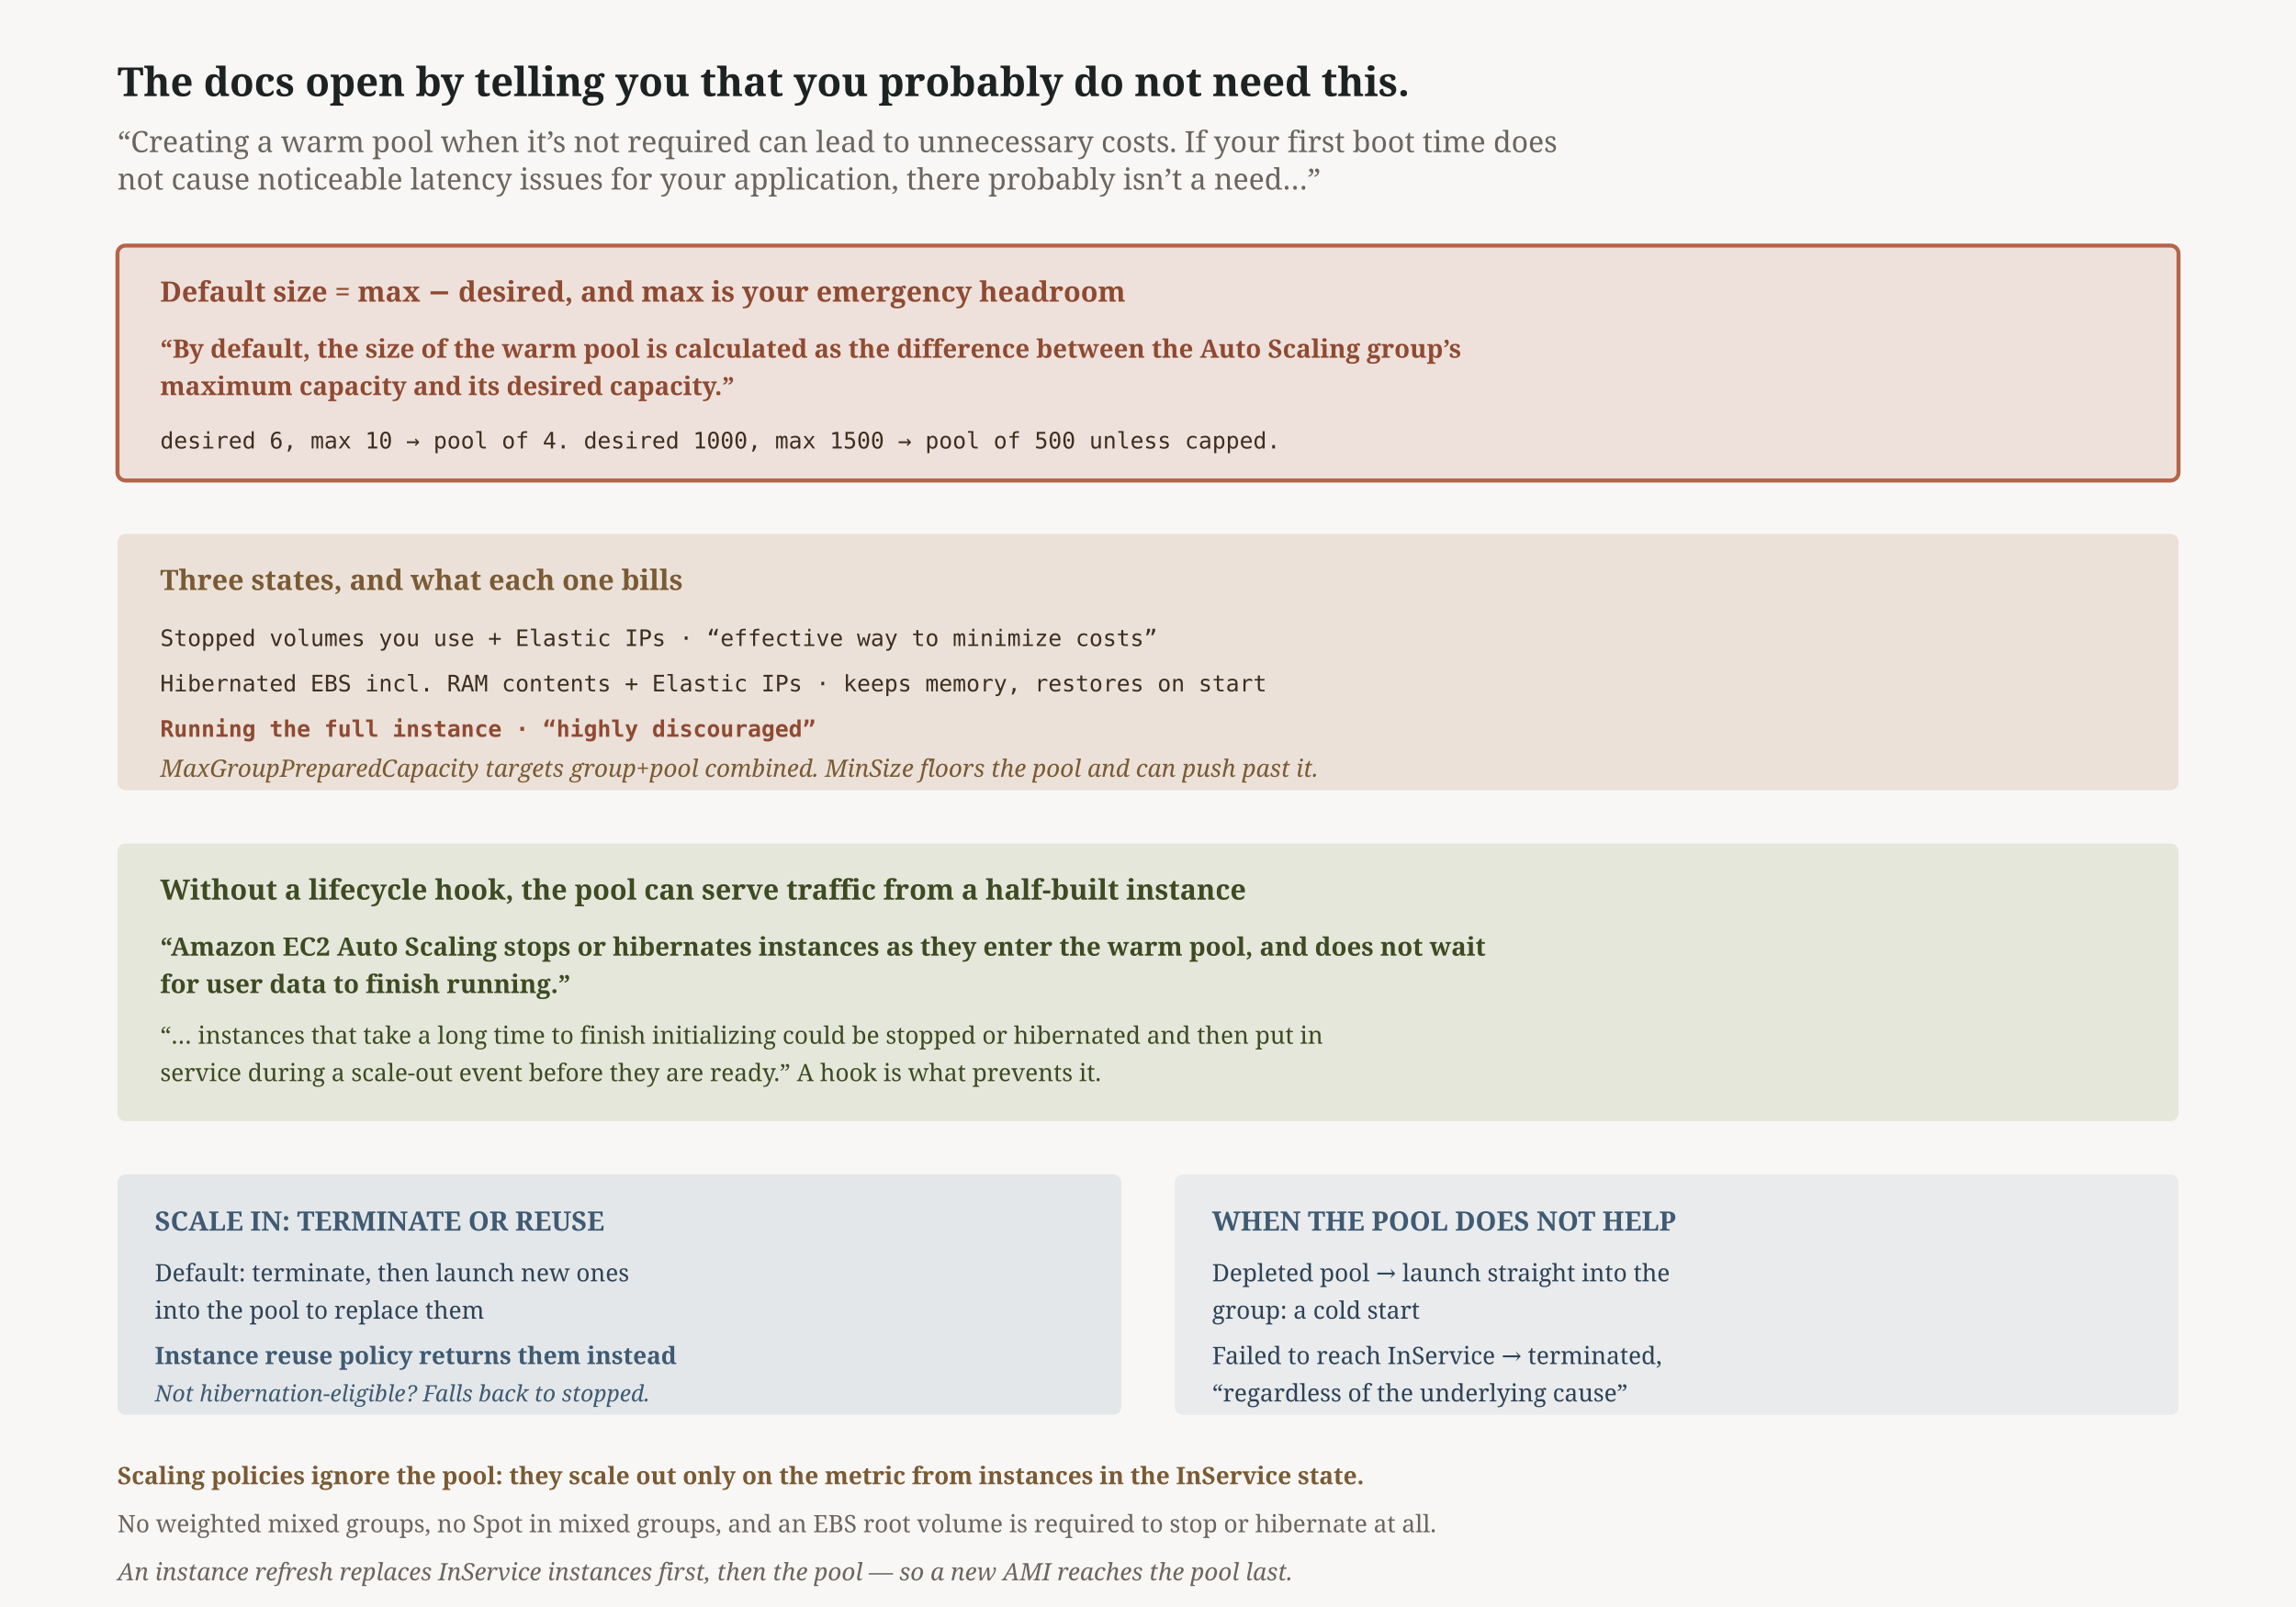
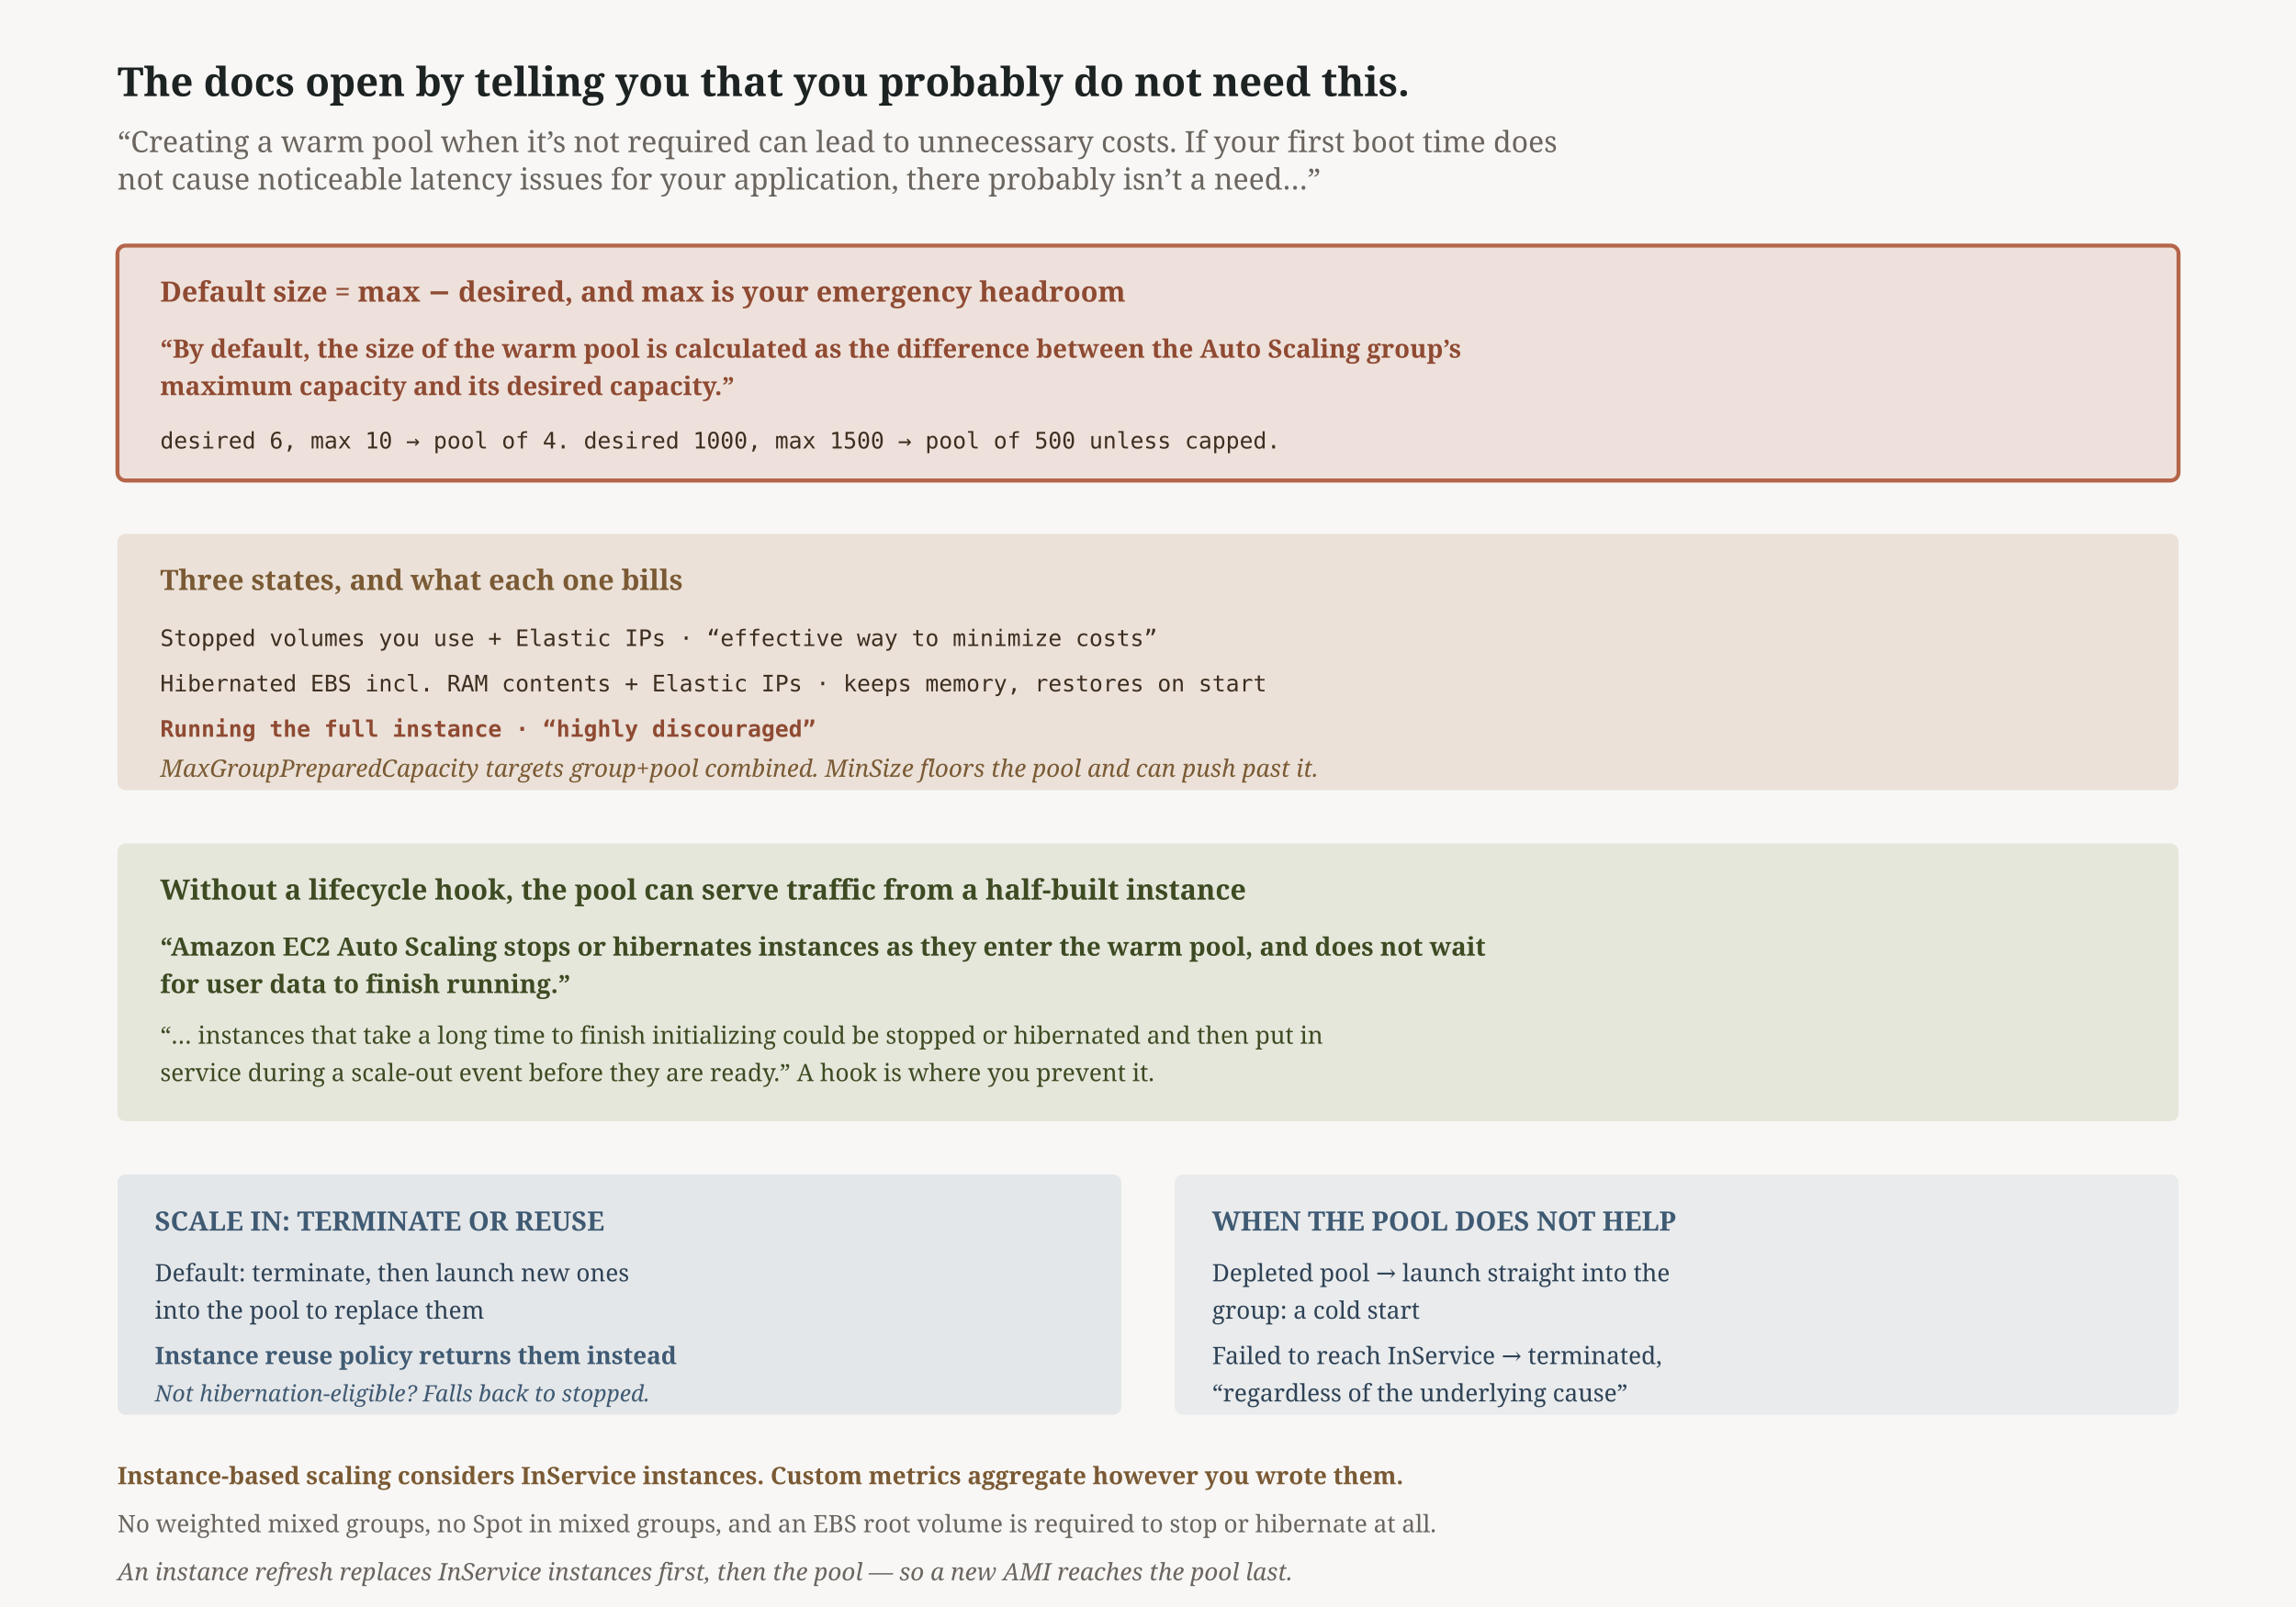
- <svg xmlns="http://www.w3.org/2000/svg" viewBox="0 0 860 602" style="width:100%;max-width:860px;" role="img" aria-label="Diagram: Amazon EC2 Auto Scaling warm pools. A warm pool is a pool of pre-initialized EC2 instances that sits alongside an Auto Scaling group, and as instances leave the warm pool they count toward the desired capacity of the group, which is known as a warm start. The documentation opens with a warning rather than a recommendation: creating a warm pool when it is not required can lead to unnecessary costs, and if your first boot time does not cause noticeable latency issues for your application there probably is not a need for you to use a warm pool. Sizing is the first surprise. By default the size of the warm pool is calculated as the difference between the Auto Scaling group's maximum capacity and its desired capacity, so with a desired capacity of 6 and a maximum capacity of 10 the warm pool will be 4 when first set up. Maximum capacity is usually headroom reserved for emergency spikes, so the default pool is sized from capacity you never intended to run. The MaxGroupPreparedCapacity option specifies the maximum number of instances allowed to be in the warm pool or in any state except Terminated for the Auto Scaling group, so it targets the combined capacity of the group and its pool rather than the pool alone, and the pool size becomes that value minus desired capacity. It is a target rather than a hard ceiling because if the desired capacity of the Auto Scaling group is higher than the MaxGroupPreparedCapacity the capacity of the warm pool is 0 unless you specify a value for MinSize, so the floor can carry combined capacity above it; only when MaxGroupPreparedCapacity and MinSize are set to the same value does the warm pool have an absolute size. The documentation's own example is a group of 1,000 instances with a maximum of 1,500 and a warm pool of 100 rather than 500 reserved for future use. There is no minimum size set by default and MinSize defaults to 0, statically setting the minimum number of instances to maintain. Three pool states are available: Stopped, Running or Hibernated. Keeping instances Stopped is an effective way to minimize costs, where you pay only for the volumes that you use and the Elastic IP addresses attached to the instances. Hibernated stops instances without deleting their memory contents, saving RAM to the EBS root volume, and while instances are in hibernation you pay only for the EBS volumes including storage for the RAM contents and the Elastic IP addresses. Keeping instances in a Running state inside the warm pool is also possible but is highly discouraged to avoid incurring unnecessary charges. The critical interaction is with lifecycle hooks. Auto Scaling stops or hibernates instances as they enter the warm pool and does not wait for user data to finish running, so the stop or hibernate action can interrupt long-running user data. In a warm pool configuration lifecycle hooks delay instances from being stopped or hibernated and from being put in service during a scale-out event until they have finished initializing, and if you add a warm pool without a lifecycle hook, instances that take a long time to finish initializing could be stopped or hibernated and then put in service during a scale-out event before they are ready. A feature bought to make instances ready sooner can therefore serve traffic from instances that are less ready. Scale-in behaviour is configurable: by default Auto Scaling terminates instances when the group scales in and then launches new instances into the warm pool to replace them, while an instance reuse policy returns instances to the warm pool instead; if instances do not meet the hibernation requirements they fall back to being stopped instead of hibernated. Other behaviours worth knowing: while instances are in the warm pool, scaling policies only scale out if the metric value from instances in the InService state exceeds the policy's alarm high threshold; if the warm pool is depleted during a scale-out event instances launch directly into the group, a cold start; an instance that fails to reach InService is considered a failed launch and terminated regardless of the underlying cause; an instance refresh replaces InService instances first and then warm pool instances; warm pools are not supported with weighted mixed instance groups; and an instance can only be stopped or hibernated if it has an EBS volume as its root device.">
+ <svg xmlns="http://www.w3.org/2000/svg" viewBox="0 0 860 602" style="width:100%;max-width:860px;" role="img" aria-label="Diagram: Amazon EC2 Auto Scaling warm pools. A warm pool is a pool of pre-initialized EC2 instances that sits alongside an Auto Scaling group, and as instances leave the warm pool they count toward the desired capacity of the group, which is known as a warm start. The documentation opens with a warning rather than a recommendation: creating a warm pool when it is not required can lead to unnecessary costs, and if your first boot time does not cause noticeable latency issues for your application there probably is not a need for you to use a warm pool. Sizing is the first surprise. By default the size of the warm pool is calculated as the difference between the Auto Scaling group's maximum capacity and its desired capacity, so with a desired capacity of 6 and a maximum capacity of 10 the warm pool will be 4 when first set up. Maximum capacity is usually headroom reserved for emergency spikes, so the default pool is sized from capacity you never intended to run. The MaxGroupPreparedCapacity option specifies the maximum number of instances allowed to be in the warm pool or in any state except Terminated for the Auto Scaling group, so it targets the combined capacity of the group and its pool rather than the pool alone, and the pool size becomes that value minus desired capacity. It is a target rather than a hard ceiling because if the desired capacity of the Auto Scaling group is higher than the MaxGroupPreparedCapacity the capacity of the warm pool is 0 unless you specify a value for MinSize, so the floor can carry combined capacity above it; only when MaxGroupPreparedCapacity and MinSize are set to the same value does the warm pool have an absolute size. The documentation's own example is a group of 1,000 instances with a maximum of 1,500 and a warm pool of 100 rather than 500 reserved for future use. There is no minimum size set by default and MinSize defaults to 0, statically setting the minimum number of instances to maintain. Three pool states are available: Stopped, Running or Hibernated. Keeping instances Stopped is an effective way to minimize costs, where you pay only for the volumes that you use and the Elastic IP addresses attached to the instances. Hibernated stops instances without deleting their memory contents, saving RAM to the EBS root volume, and while instances are in hibernation you pay only for the EBS volumes including storage for the RAM contents and the Elastic IP addresses. Keeping instances in a Running state inside the warm pool is also possible but is highly discouraged to avoid incurring unnecessary charges. The critical interaction is with lifecycle hooks. Auto Scaling stops or hibernates instances as they enter the warm pool and does not wait for user data to finish running, so the stop or hibernate action can interrupt long-running user data. In a warm pool configuration lifecycle hooks delay instances from being stopped or hibernated and from being put in service during a scale-out event until they have finished initializing, and if you add a warm pool without a lifecycle hook, instances that take a long time to finish initializing could be stopped or hibernated and then put in service during a scale-out event before they are ready. Lifecycle hooks are strongly recommended for warm pool instances that require initialization before stopping, hibernating or entering service, with heartbeat timeouts, completion conditions and DefaultResult behaviour configured deliberately; they are not an AWS requirement and their presence alone does not guarantee successful initialization. A feature bought to make instances ready sooner can therefore serve traffic from instances that are less ready. Scale-in behaviour is configurable: by default Auto Scaling terminates instances when the group scales in and then launches new instances into the warm pool to replace them, while an instance reuse policy returns instances to the warm pool instead; if instances do not meet the hibernation requirements they fall back to being stopped instead of hibernated. Other behaviours worth knowing: while instances are in the warm pool, scaling policies only scale out if the metric value from instances in the InService state exceeds the policy's alarm high threshold, which is AWS's documented instance-based behaviour and should not be generalised to custom scaling metrics, whose aggregation depends on the metric implementation and must be designed to exclude warm pool instances where appropriate; if the warm pool is depleted during a scale-out event instances launch directly into the group, a cold start; an instance that fails to reach InService is considered a failed launch and terminated regardless of the underlying cause; an instance refresh replaces InService instances first and then warm pool instances; warm pools are not supported with weighted mixed instance groups; and an instance can only be stopped or hibernated if it has an EBS volume as its root device.">
  <rect width="860" height="602" fill="#F8F7F5" />
  <text x="44" y="36" font-family="Georgia, serif" font-size="15" font-weight="bold" fill="#1D2322">The docs open by telling you that you probably do not need this.</text>
  <text x="44" y="57" font-family="Georgia, serif" font-size="11" fill="#6B6560">“Creating a warm pool when it’s not required can lead to unnecessary costs. If your first boot time does</text>
  <text x="44" y="71" font-family="Georgia, serif" font-size="11" fill="#6B6560">not cause noticeable latency issues for your application, there probably isn’t a need…”</text>
  <rect x="44" y="92" width="772" height="88" rx="3" fill="#B5654A" opacity="0.15" />
  <rect x="44" y="92" width="772" height="88" rx="3" fill="none" stroke="#B5654A" stroke-width="1.5" />
  <text x="60" y="113" font-family="Georgia, serif" font-size="10.5" font-weight="bold" fill="#8F4A32">Default size = max − desired, and max is your emergency headroom</text>
  <text x="60" y="134" font-family="Georgia, serif" font-size="9.5" font-weight="bold" fill="#8F4A32">“By default, the size of the warm pool is calculated as the difference between the Auto Scaling group’s</text>
  <text x="60" y="148" font-family="Georgia, serif" font-size="9.5" font-weight="bold" fill="#8F4A32">maximum capacity and its desired capacity.”</text>
  <text x="60" y="168" font-family="Consolas, monospace" font-size="8.5" fill="#3D2E20">desired 6, max 10  →  pool of 4.    desired 1000, max 1500  →  pool of 500 unless capped.</text>
  <rect x="44" y="200" width="772" height="96" rx="3" fill="#C4A484" opacity="0.26" />
  <text x="60" y="221" font-family="Georgia, serif" font-size="10.5" font-weight="bold" fill="#7A5A34">Three states, and what each one bills</text>
  <text x="60" y="242" font-family="Consolas, monospace" font-size="8.5" fill="#3D2E20">Stopped     volumes you use + Elastic IPs        · “effective way to minimize costs”</text>
  <text x="60" y="259" font-family="Consolas, monospace" font-size="8.5" fill="#3D2E20">Hibernated  EBS incl. RAM contents + Elastic IPs · keeps memory, restores on start</text>
  <text x="60" y="276" font-family="Consolas, monospace" font-size="8.5" font-weight="bold" fill="#8F4A32">Running     the full instance                   · “highly discouraged”</text>
  <text x="60" y="291" font-family="Georgia, serif" font-size="9" font-style="italic" fill="#7A5A34">MaxGroupPreparedCapacity targets group+pool combined. MinSize floors the pool and can push past it.</text>
  <rect x="44" y="316" width="772" height="104" rx="3" fill="#8A9A5B" opacity="0.17" />
  <text x="60" y="337" font-family="Georgia, serif" font-size="10.5" font-weight="bold" fill="#3D4A22">Without a lifecycle hook, the pool can serve traffic from a half-built instance</text>
  <text x="60" y="358" font-family="Georgia, serif" font-size="9.5" font-weight="bold" fill="#3D4A22">“Amazon EC2 Auto Scaling stops or hibernates instances as they enter the warm pool, and does not wait</text>
  <text x="60" y="372" font-family="Georgia, serif" font-size="9.5" font-weight="bold" fill="#3D4A22">for user data to finish running.”</text>
  <text x="60" y="391" font-family="Georgia, serif" font-size="9" fill="#3D4A22">“… instances that take a long time to finish initializing could be stopped or hibernated and then put in</text>
-   <text x="60" y="405" font-family="Georgia, serif" font-size="9" fill="#3D4A22">service during a scale-out event before they are ready.”  A hook is what prevents it.</text>
+   <text x="60" y="405" font-family="Georgia, serif" font-size="9" fill="#3D4A22">service during a scale-out event before they are ready.”  A hook is where you prevent it.</text>
  <rect x="44" y="440" width="376" height="90" rx="3" fill="#5B7B9A" opacity="0.13" />
  <text x="58" y="461" font-family="Georgia, serif" font-size="10" font-weight="bold" fill="#3F5A73">SCALE IN: TERMINATE OR REUSE</text>
  <text x="58" y="480" font-family="Georgia, serif" font-size="9" fill="#2E4256">Default: terminate, then launch new ones</text>
  <text x="58" y="494" font-family="Georgia, serif" font-size="9" fill="#2E4256">into the pool to replace them</text>
  <text x="58" y="511" font-family="Georgia, serif" font-size="9" font-weight="bold" fill="#3F5A73">Instance reuse policy returns them instead</text>
  <text x="58" y="525" font-family="Georgia, serif" font-size="8.5" font-style="italic" fill="#3F5A73">Not hibernation-eligible? Falls back to stopped.</text>
  <rect x="440" y="440" width="376" height="90" rx="3" fill="#5B7B9A" opacity="0.10" />
  <text x="454" y="461" font-family="Georgia, serif" font-size="10" font-weight="bold" fill="#3F5A73">WHEN THE POOL DOES NOT HELP</text>
  <text x="454" y="480" font-family="Georgia, serif" font-size="9" fill="#2E4256">Depleted pool → launch straight into the</text>
  <text x="454" y="494" font-family="Georgia, serif" font-size="9" fill="#2E4256">group: a cold start</text>
  <text x="454" y="511" font-family="Georgia, serif" font-size="9" fill="#2E4256">Failed to reach InService → terminated,</text>
  <text x="454" y="525" font-family="Georgia, serif" font-size="9" fill="#2E4256">“regardless of the underlying cause”</text>
-   <text x="44" y="556" font-family="Georgia, serif" font-size="9" font-weight="bold" fill="#7A5A34">Scaling policies ignore the pool: they scale out only on the metric from instances in the InService state.</text>
+   <text x="44" y="556" font-family="Georgia, serif" font-size="9" font-weight="bold" fill="#7A5A34">Instance-based scaling considers InService instances. Custom metrics aggregate however you wrote them.</text>
  <text x="44" y="574" font-family="Georgia, serif" font-size="9" fill="#6B6560">No weighted mixed groups, no Spot in mixed groups, and an EBS root volume is required to stop or hibernate at all.</text>
  <text x="44" y="592" font-family="Georgia, serif" font-size="9" font-style="italic" fill="#6B6560">An instance refresh replaces InService instances first, then the pool — so a new AMI reaches the pool last.</text>
</svg>
